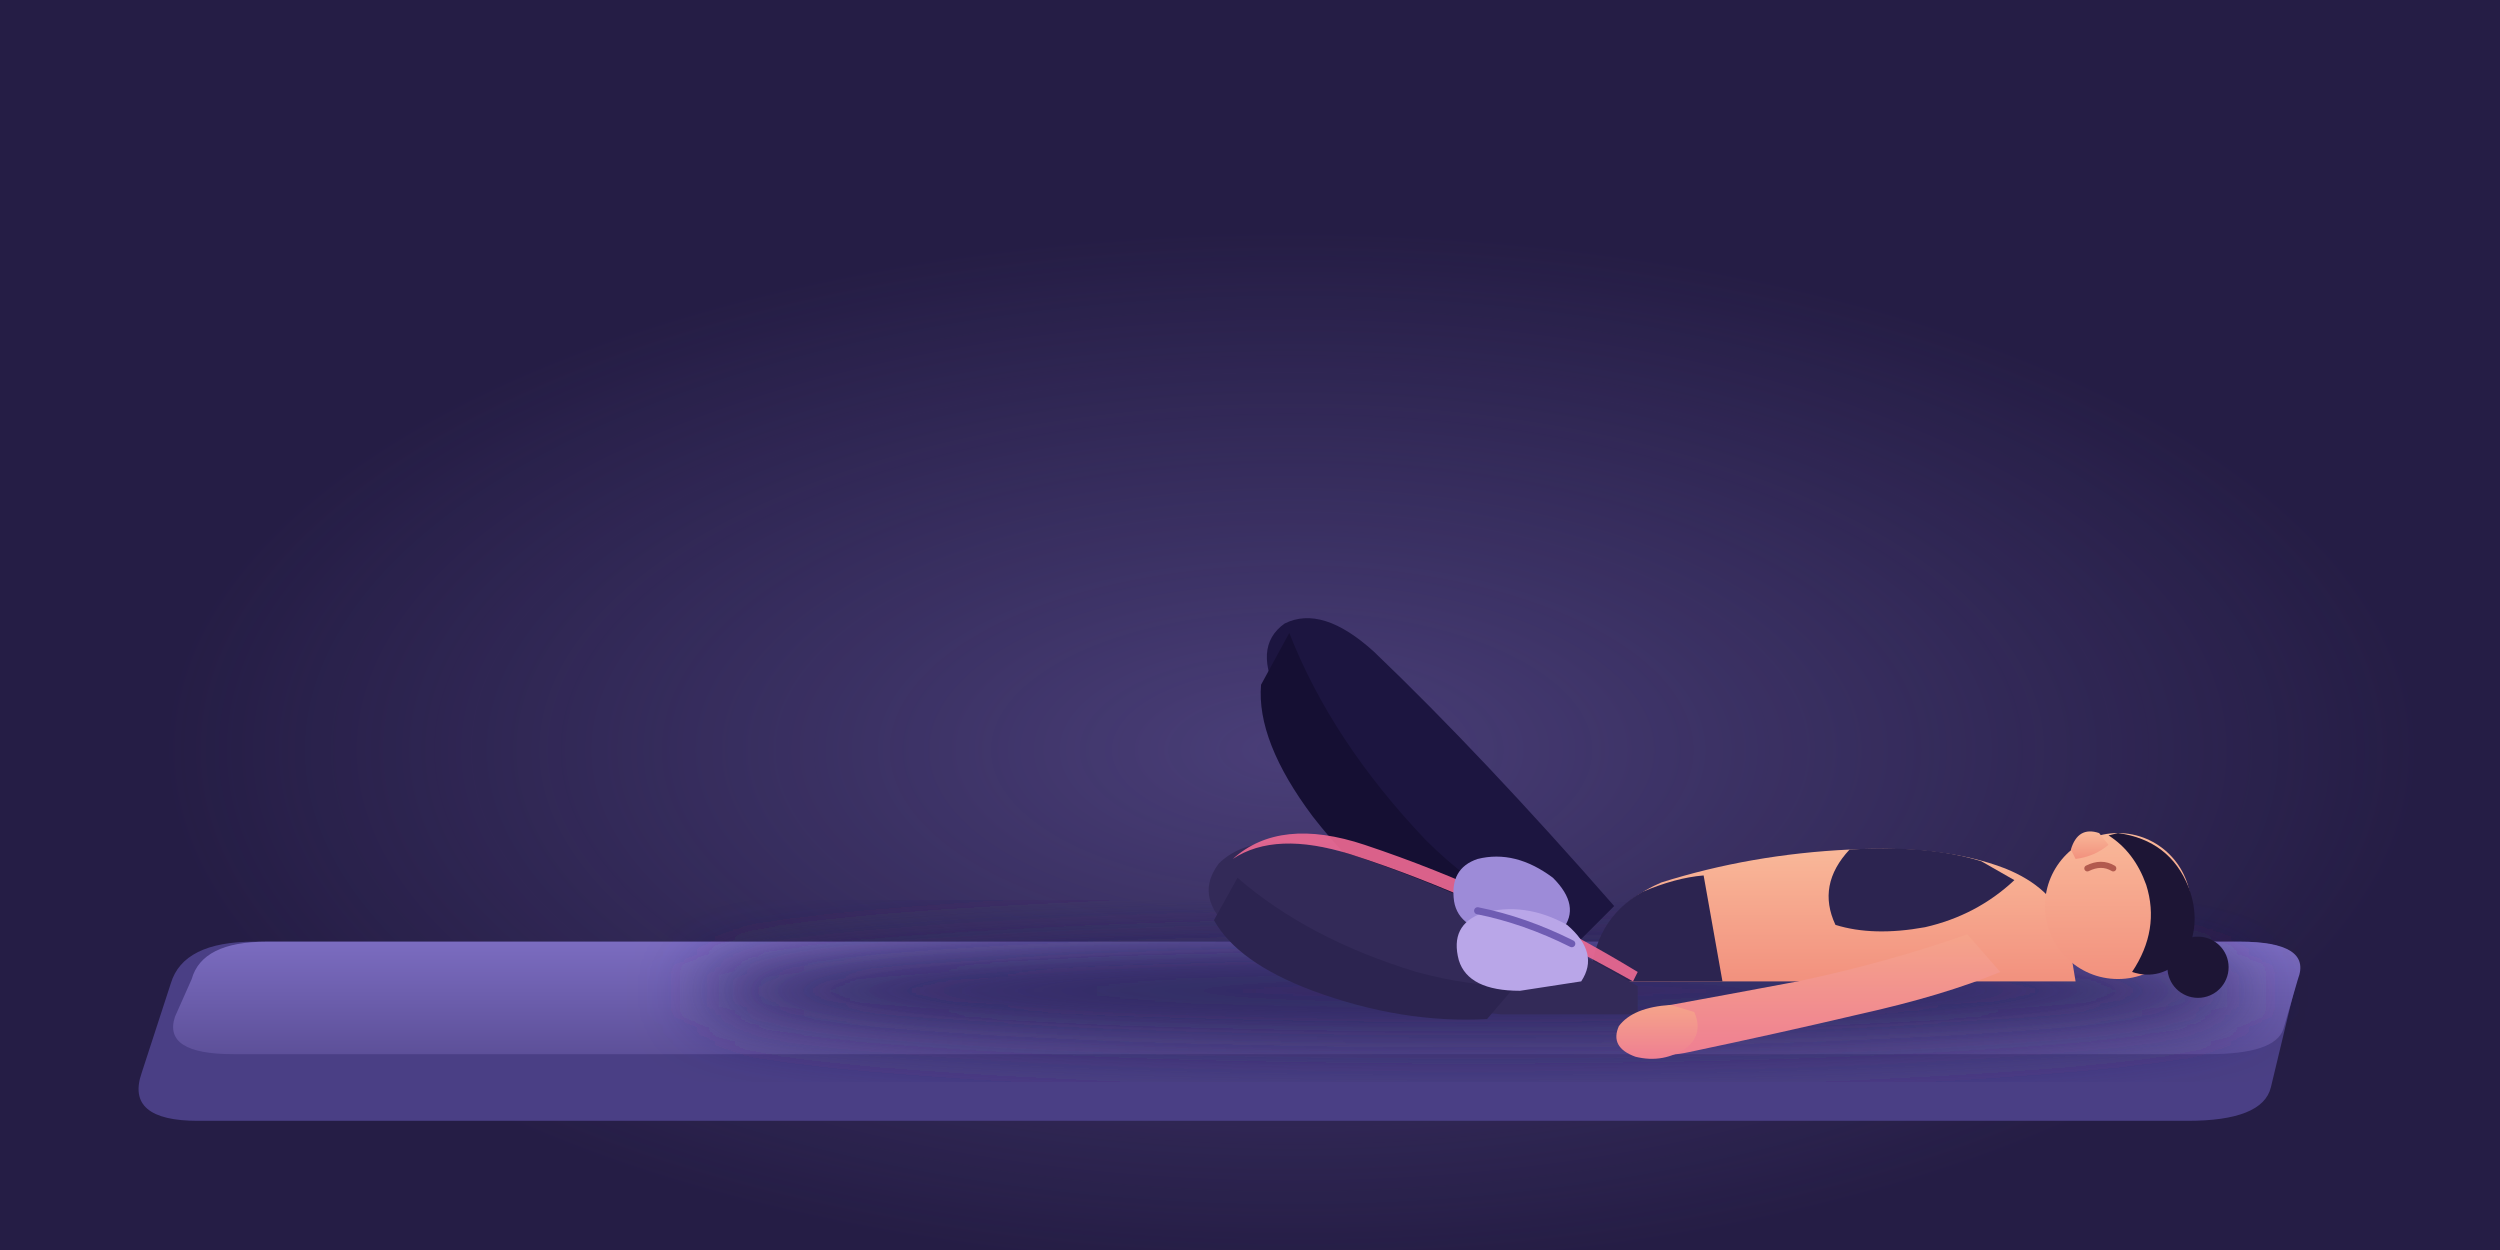
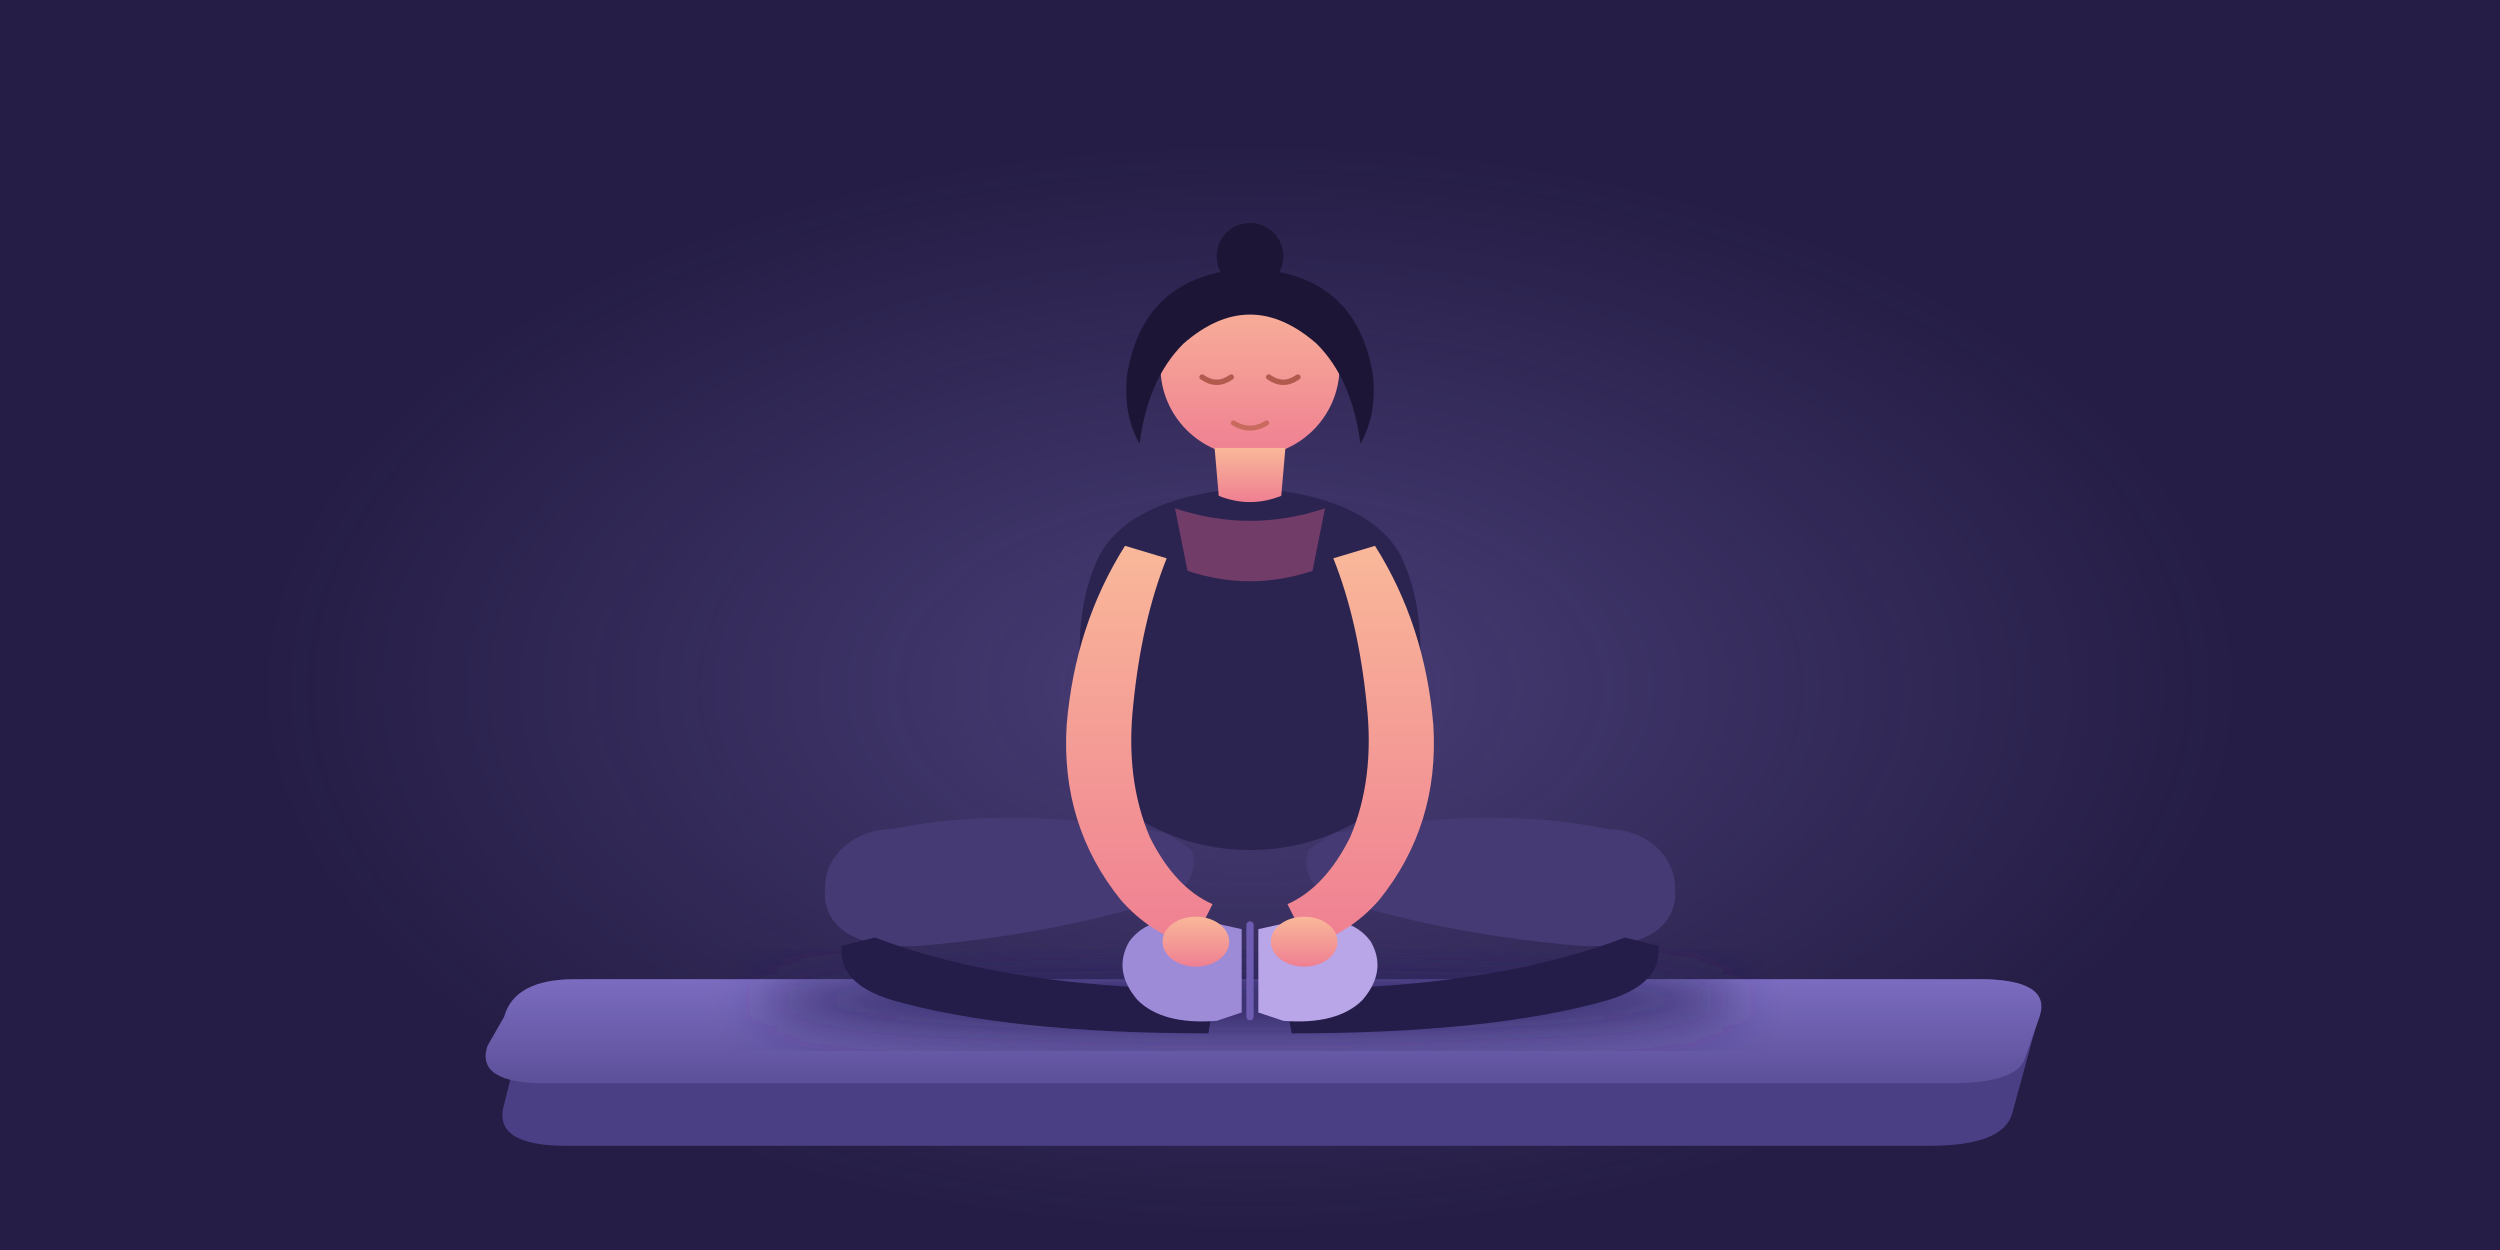
<svg xmlns="http://www.w3.org/2000/svg" width="1200" height="600" viewBox="0 0 1200 600">
  <defs>
    <linearGradient id="matTop" x1="0" y1="0" x2="0" y2="1">
      <stop offset="0" stop-color="#7b6cc0" />
      <stop offset="1" stop-color="#5d5099" />
    </linearGradient>
-     <linearGradient id="skinArm" x1="0" y1="0" x2="0" y2="1">
-       <stop offset="0" stop-color="#f5a48a" />
+     <linearGradient id="skin" x1="0" y1="0" x2="0" y2="1">
+       <stop offset="0" stop-color="#f9b899" />
      <stop offset="1" stop-color="#ef7f92" />
-     </linearGradient>
-     <linearGradient id="skinLit" x1="0" y1="0" x2="0" y2="1">
-       <stop offset="0" stop-color="#f9b899" />
-       <stop offset="1" stop-color="#f2917e" />
    </linearGradient>
    <radialGradient id="glow" cx="0.5" cy="0.5" r="0.5">
      <stop offset="0" stop-color="#8d7cd6" stop-opacity="0.35" />
      <stop offset="1" stop-color="#8d7cd6" stop-opacity="0" />
    </radialGradient>
    <filter id="soft" x="-30%" y="-30%" width="160%" height="160%">
-       <feGaussianBlur stdDeviation="14" />
+       <feGaussianBlur stdDeviation="12" />
    </filter>
  </defs>
  <rect width="1200" height="600" fill="#251d45" />
-   <ellipse cx="620" cy="360" rx="540" ry="250" fill="url(#glow)" />
-   <path d="M150 452 L1075 452 Q1110 452 1102 472 L1090 522 Q1086 538 1050 538 L95 538 Q60 538 68 515 L82 472 Q88 452 122 452 Z" fill="#4a3f85" />
-   <path d="M150 452 L1075 452 Q1110 452 1103 470 L1096 494 Q1092 506 1060 506 L112 506 Q78 506 84 488 L92 470 Q97 452 128 452 Z" fill="url(#matTop)" />
-   <g transform="translate(-106.6,-51) scale(1.13)">
-     <ellipse cx="720" cy="466" rx="330" ry="24" fill="#2e2660" filter="url(#soft)" />
-     <path d="M780 430 Q724 366 678 322 Q656 302 640 310 Q626 320 638 342 Q668 388 722 430 L762 448 Z" fill="#1c1540" />
-     <path d="M642 314 Q660 360 700 402 Q718 420 740 432 L716 446 Q680 428 652 392 Q628 360 630 336 Z" fill="#150f33" />
-     <path d="M770 462 Q772 432 800 420 Q838 408 880 406 Q920 404 946 414 Q966 422 972 438 L976 462 Z" fill="url(#skinLit)" />
-     <path d="M770 462 Q771 436 792 424 Q806 418 818 417 L826 462 Z" fill="#2c2450" />
-     <g>
-       <circle cx="994" cy="430" r="31" fill="url(#skinLit)" />
-       <path d="M974 406 Q977 396 986 399 L990 404 Q984 409 976 410 Z" fill="url(#skinLit)" />
-       <path d="M994 399 Q1016 402 1024 422 Q1030 438 1022 452 Q1012 462 1000 458 Q1012 440 1006 421 Q1001 407 990 400 Z" fill="#1d1535" />
-       <circle cx="1028" cy="456" r="13" fill="#1d1535" />
-       <path d="M981 414 Q987 411 992 414" stroke="#b25a4e" stroke-width="2.6" fill="none" stroke-linecap="round" />
-     </g>
-     <path d="M880 406 Q914 404 936 411 L950 419 Q934 434 912 439 Q890 443 874 438 Q866 421 880 406 Z" fill="#2c2450" />
-     <path d="M790 464 Q728 428 668 408 Q628 396 612 412 Q600 428 622 444 Q664 470 732 476 L790 476 Z" fill="#332a58" />
-     <path d="M788 462 Q724 426 668 408 Q636 398 618 410 Q638 392 674 404 Q734 424 790 458 Z" fill="#f06a93" opacity="0.9" />
-     <path d="M620 418 Q650 444 696 458 Q718 464 738 464 L726 478 Q690 480 652 466 Q620 454 610 436 Z" fill="#2c2450" />
-     <g>
-       <path d="M754 418 Q738 406 722 410 Q710 414 712 428 Q714 440 732 442 L758 440 Q766 430 754 418 Z" fill="#9d8bd8" />
-       <path d="M760 438 Q742 428 724 433 Q710 438 714 453 Q718 466 740 466 L766 462 Q774 450 760 438 Z" fill="#b9a6e8" />
-       <path d="M722 432 Q742 436 762 446" stroke="#6f5cb3" stroke-width="3" fill="none" stroke-linecap="round" />
-     </g>
-     <path d="M930 442 Q896 454 858 462 Q826 468 804 472 Q788 476 790 486 Q794 496 812 492 Q850 484 884 476 Q920 468 944 458 Z" fill="url(#skinArm)" />
-     <path d="M804 472 Q788 473 782 481 Q778 490 789 494 Q801 497 811 490 Q818 484 814 475 Z" fill="url(#skinArm)" />
+   <ellipse cx="600" cy="330" rx="480" ry="260" fill="url(#glow)" />
+   <path d="M250 470 L950 470 Q985 470 978 490 L966 534 Q962 550 926 550 L272 550 Q236 550 242 530 L252 490 Q258 470 286 470 Z" fill="#4a3f85" />
+   <path d="M250 470 L950 470 Q985 470 979 488 L972 508 Q968 520 936 520 L262 520 Q228 520 234 502 L242 488 Q247 470 276 470 Z" fill="url(#matTop)" />
+   <ellipse cx="600" cy="480" rx="235" ry="15" fill="#2e2660" filter="url(#soft)" />
+   <path d="M560 400 Q485 386 428 398 Q394 407 396 432 Q400 456 442 454 Q510 448 564 430 Q576 420 572 408 Z" fill="#453a73" />
+   <ellipse cx="428" cy="426" rx="32" ry="28" fill="#453a73" />
+   <path d="M556 397 Q480 385 426 398" stroke="none" fill="none" />
+   <path d="M640 400 Q715 386 772 398 Q806 407 804 432 Q800 456 758 454 Q690 448 636 430 Q624 420 628 408 Z" fill="#453a73" />
+   <ellipse cx="772" cy="426" rx="32" ry="28" fill="#453a73" />
+   <path d="M644 397 Q720 385 774 398" stroke="none" fill="none" />
+   <path d="M420 450 Q472 470 548 474 L584 474 L580 496 Q484 496 428 480 Q402 472 404 454 Z" fill="#241c49" />
+   <path d="M780 450 Q728 470 652 474 L616 474 L620 496 Q716 496 772 480 Q798 472 796 454 Z" fill="#241c49" />
+   <path d="M578 442 Q552 438 542 452 Q534 466 546 480 Q558 492 584 490 L596 486 L596 446 Z" fill="#9d8bd8" />
+   <path d="M622 442 Q648 438 658 452 Q666 466 654 480 Q642 492 616 490 L604 486 L604 446 Z" fill="#b9a6e8" />
+   <path d="M600 444 L600 488" stroke="#6f5cb3" stroke-width="3.5" stroke-linecap="round" />
+   <path d="M600 234 Q656 238 672 266 Q686 294 680 336 Q674 376 652 394 Q628 408 600 408 Q572 408 548 394 Q526 376 520 336 Q514 294 528 266 Q544 238 600 234 Z" fill="#2c2450" />
+   <path d="M564 244 Q600 256 636 244 L630 274 Q600 284 570 274 Z" fill="#f06a93" opacity="0.35" />
+   <path d="M540 262 Q516 300 512 348 Q509 396 538 432 Q552 448 572 454 L582 434 Q564 426 552 402 Q540 374 544 338 Q548 298 560 268 Z" fill="url(#skin)" />
+   <path d="M660 262 Q684 300 688 348 Q691 396 662 432 Q648 448 628 454 L618 434 Q636 426 648 402 Q660 374 656 338 Q652 298 640 268 Z" fill="url(#skin)" />
+   <ellipse cx="574" cy="452" rx="16" ry="12" fill="url(#skin)" />
+   <ellipse cx="626" cy="452" rx="16" ry="12" fill="url(#skin)" />
+   <g>
+     <circle cx="600" cy="176" r="43" fill="url(#skin)" />
+     <path d="M600 129 Q651 131 659 180 Q661 199 653 213 Q649 182 632 165 Q616 151 600 151 Q584 151 568 165 Q551 182 547 213 Q539 199 541 180 Q549 131 600 129 Z" fill="#1d1535" />
+     <circle cx="600" cy="123" r="16" fill="#1d1535" />
+     <path d="M577 181 Q584 186 591 181" stroke="#b25a4e" stroke-width="2.6" fill="none" stroke-linecap="round" />
+     <path d="M609 181 Q616 186 623 181" stroke="#b25a4e" stroke-width="2.6" fill="none" stroke-linecap="round" />
+     <path d="M592 203 Q600 208 608 203" stroke="#c96a5e" stroke-width="2.4" fill="none" stroke-linecap="round" />
+     <path d="M583 215 L617 215 L615 238 Q600 244 585 238 Z" fill="url(#skin)" />
  </g>
</svg>
